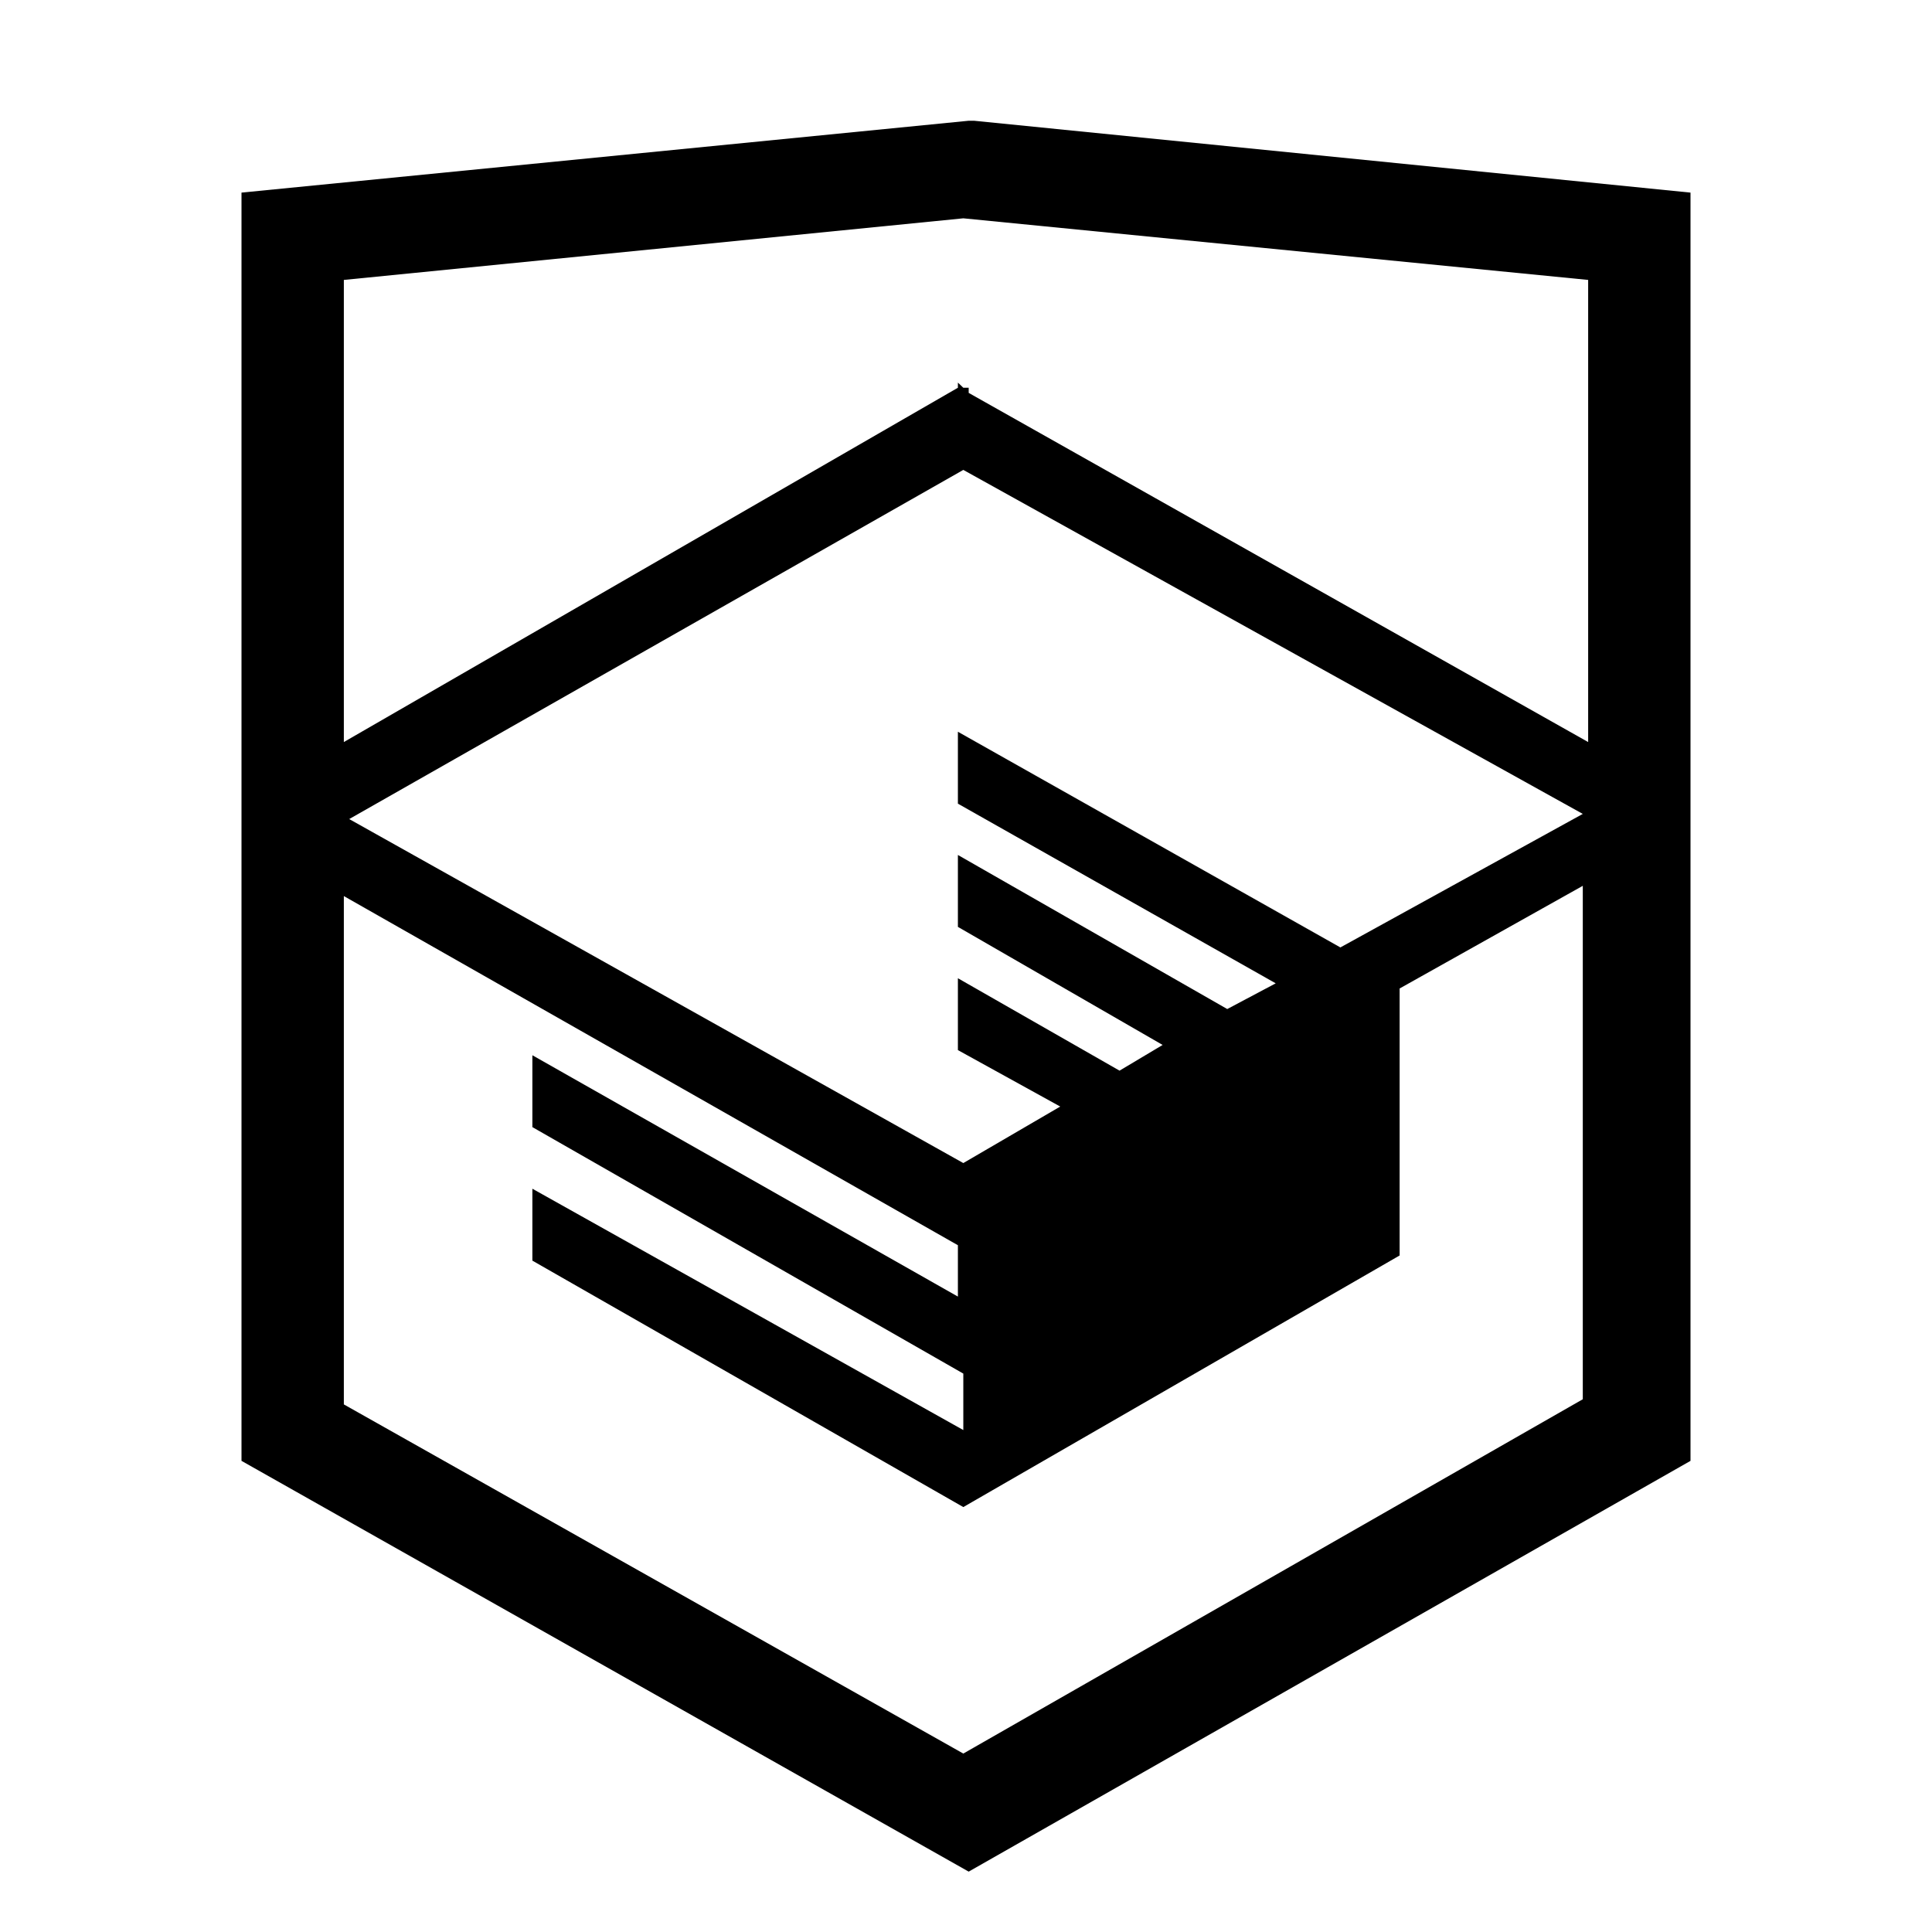
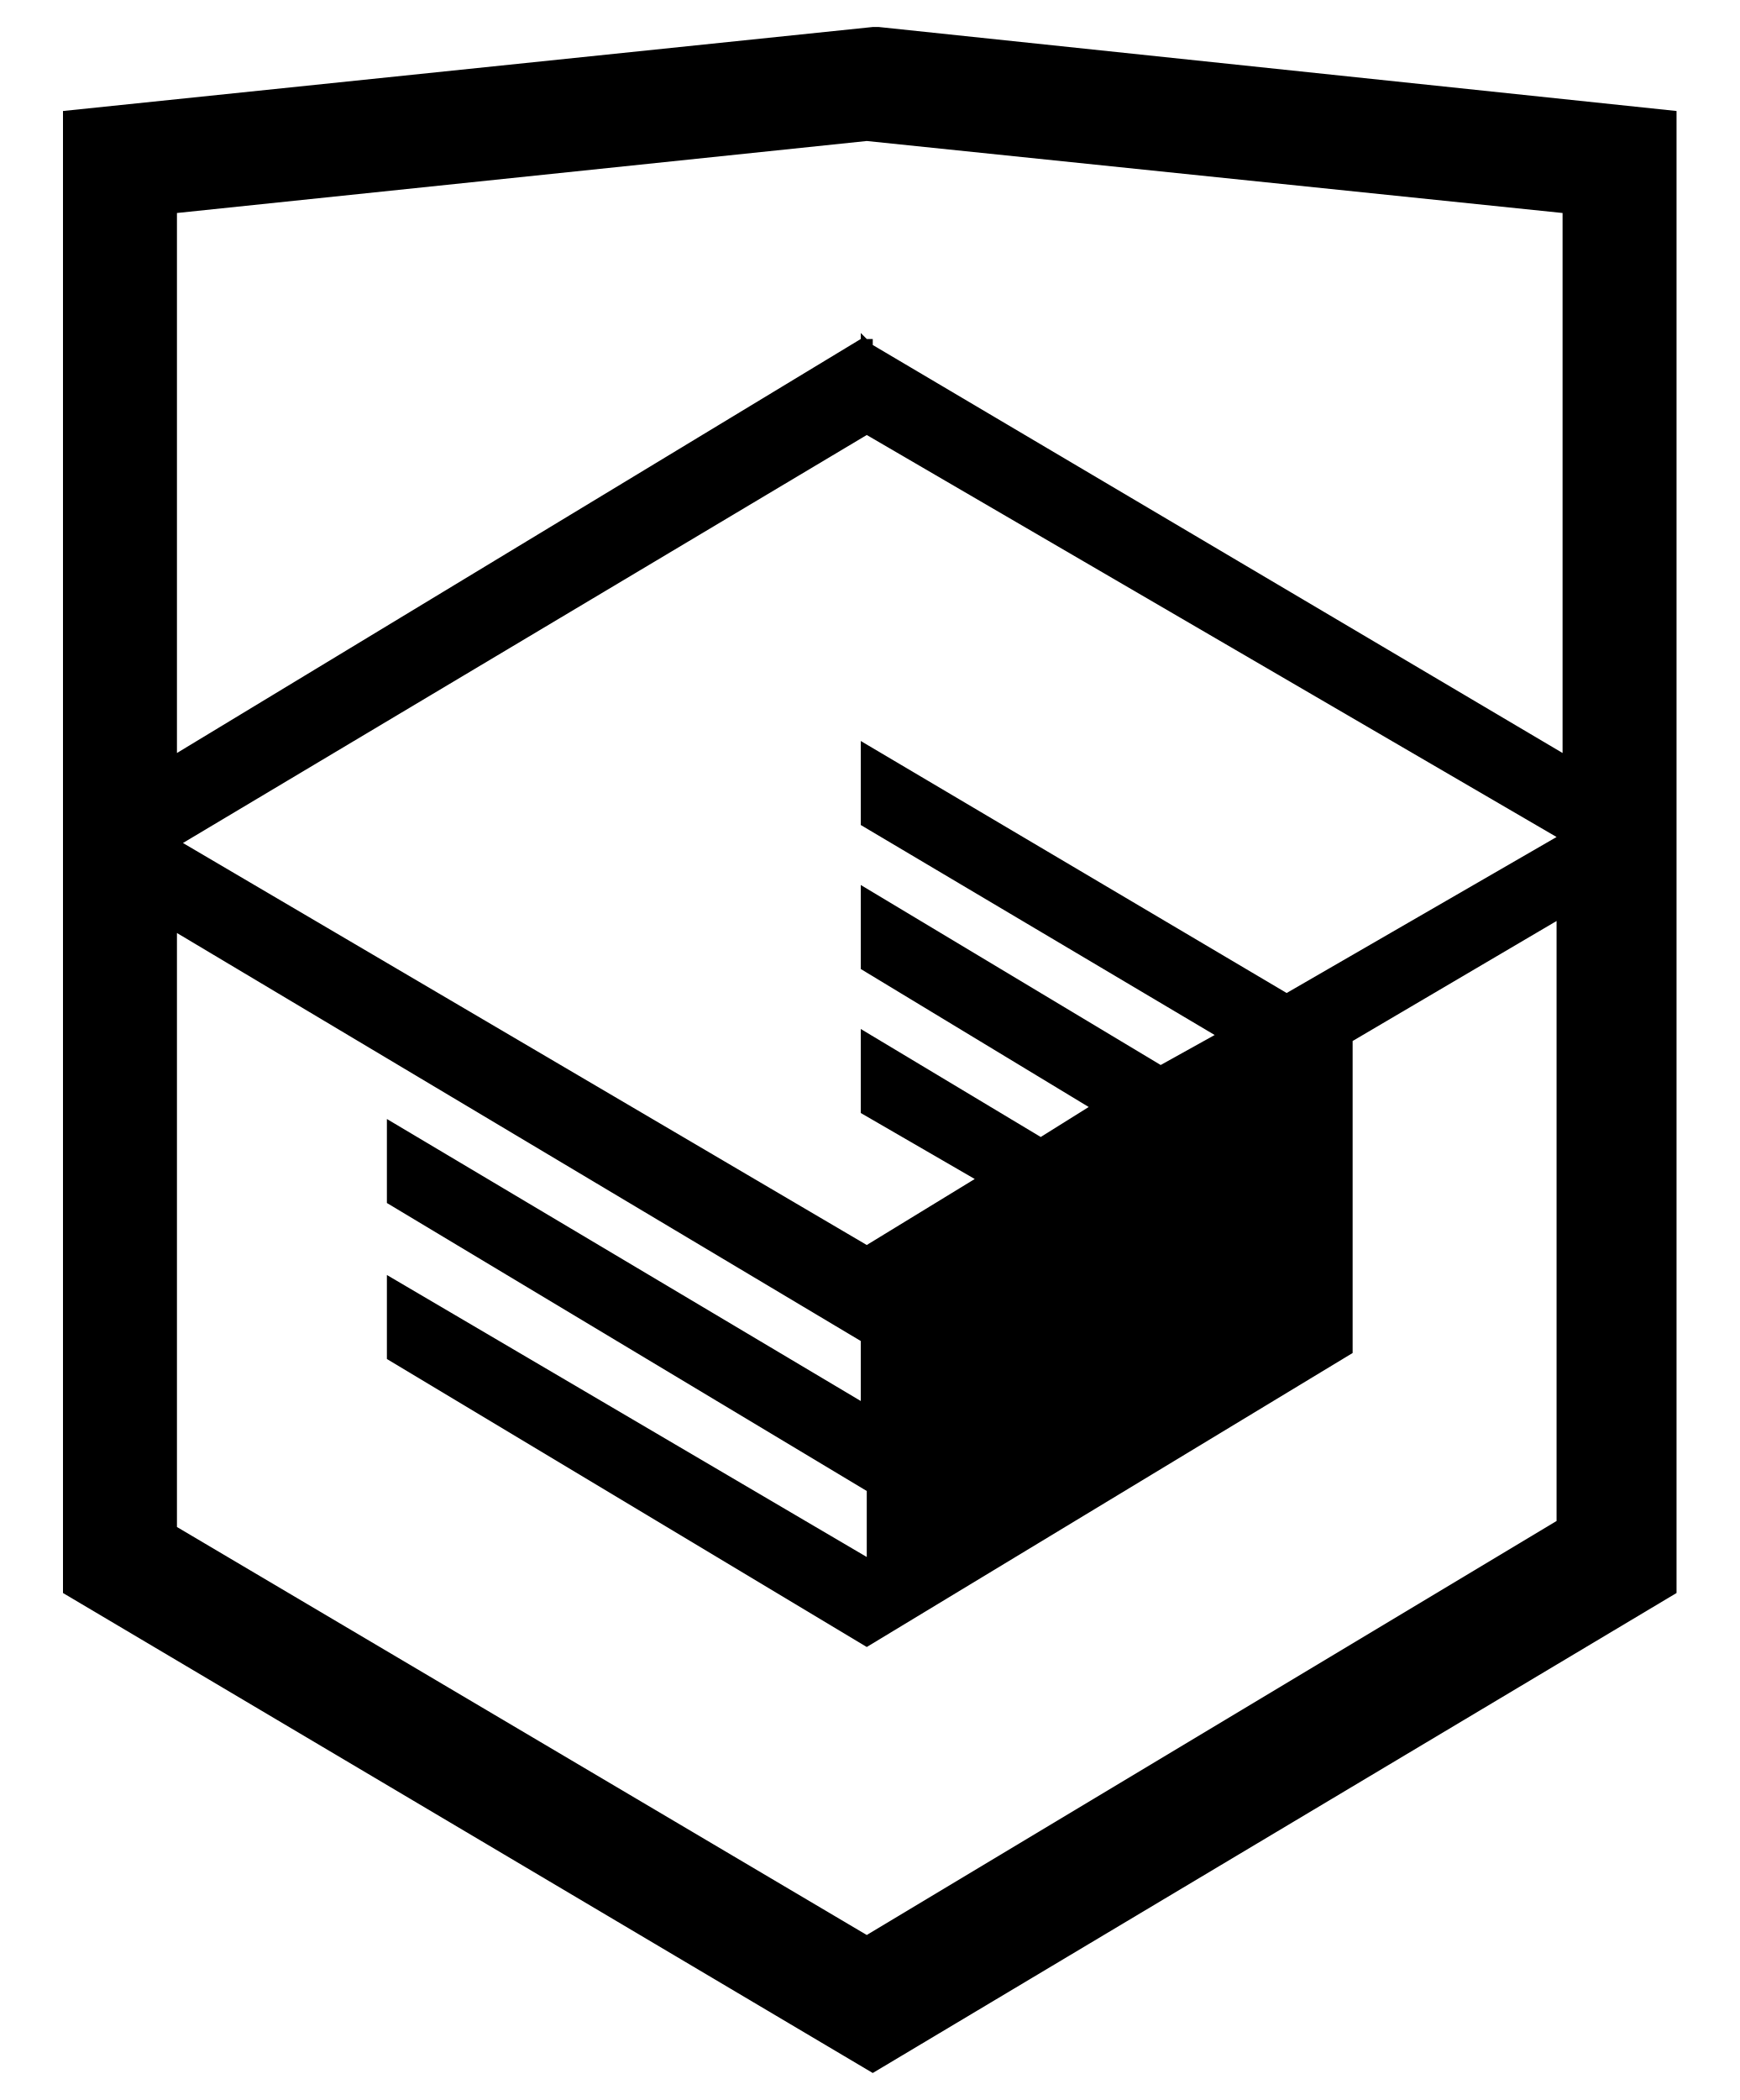
- <svg xmlns="http://www.w3.org/2000/svg" width="36" height="36" viewBox="0 0 36 36">
-   <path d="M18.151 2.25H18.05L4.5 3.589V27.221L18.05 34.875L31.5 27.221V3.589L18.151 2.25ZM29.593 13.827L18.05 7.321V7.225H17.95L17.849 7.129V7.225L6.407 13.827V5.216L17.95 4.068L29.593 5.216V13.827ZM17.95 8.756L29.493 15.166L24.976 17.654L17.849 13.635V14.975L23.771 18.323L22.868 18.802L17.849 15.931V17.271L21.664 19.471L20.861 19.95L17.849 18.228V19.567L19.756 20.619L17.95 21.672L6.507 15.262L17.95 8.756ZM6.407 16.697L17.849 23.203V24.16L9.92 19.663V21.002L17.95 25.595V26.647L9.92 22.15V23.49L17.95 28.082L26.08 23.394V18.419L29.493 16.506V26.073L17.95 32.675L6.407 26.169V16.697Z" />
+ <svg xmlns="http://www.w3.org/2000/svg" width="29" height="35" viewBox="0 0 29 35">
+   <path d="M14.65 0.45H14.55L1.05 1.85V26.55L14.55 34.55L27.95 26.55V1.85L14.65 0.45ZM26.05 12.55L14.55 5.75V5.65H14.45L14.35 5.55V5.65L2.95 12.55V3.55L14.45 2.35L26.05 3.55V12.55ZM14.45 7.25L25.95 13.95L21.45 16.55L14.35 12.35V13.75L20.25 17.25L19.35 17.75L14.35 14.75V16.15L18.15 18.45L17.35 18.95L14.35 17.15V18.55L16.25 19.65L14.45 20.75L3.05 14.05L14.45 7.25ZM2.95 15.55L14.35 22.35V23.35L6.45 18.65V20.05L14.45 24.85V25.95L6.45 21.25V22.65L14.45 27.45L22.55 22.55V17.35L25.95 15.35V25.35L14.45 32.25L2.95 25.45V15.55Z" />
</svg>
